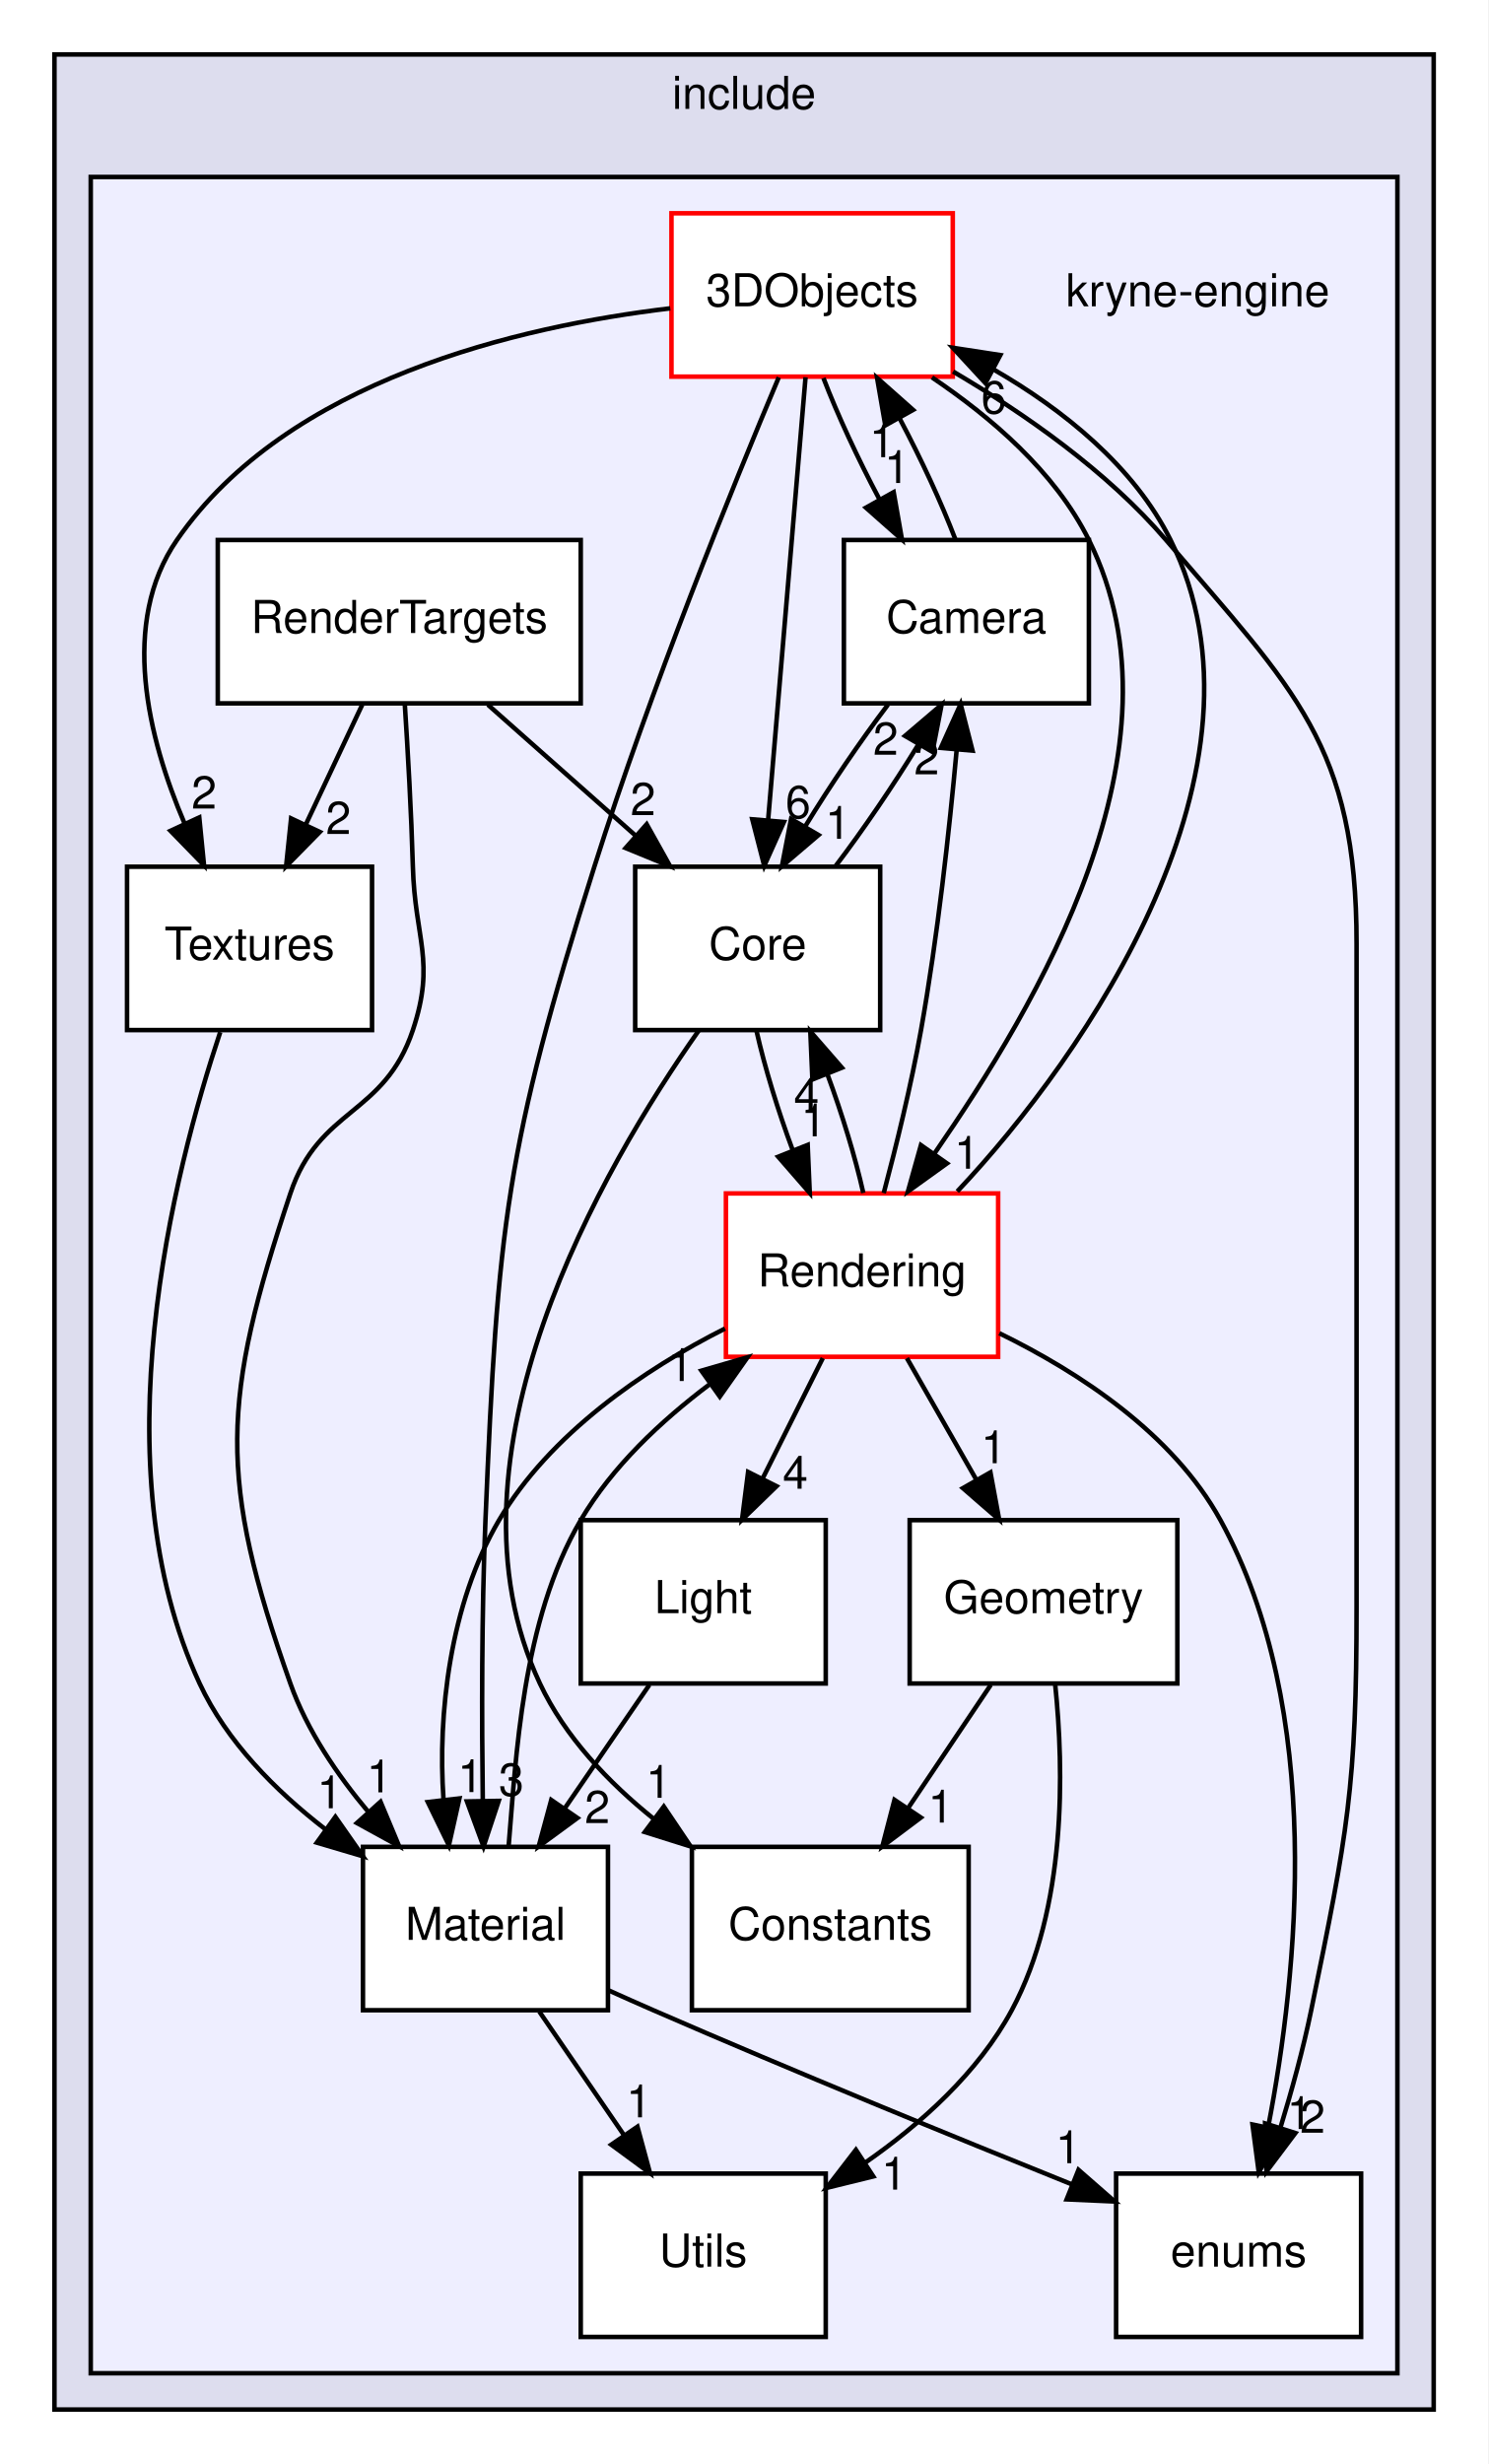
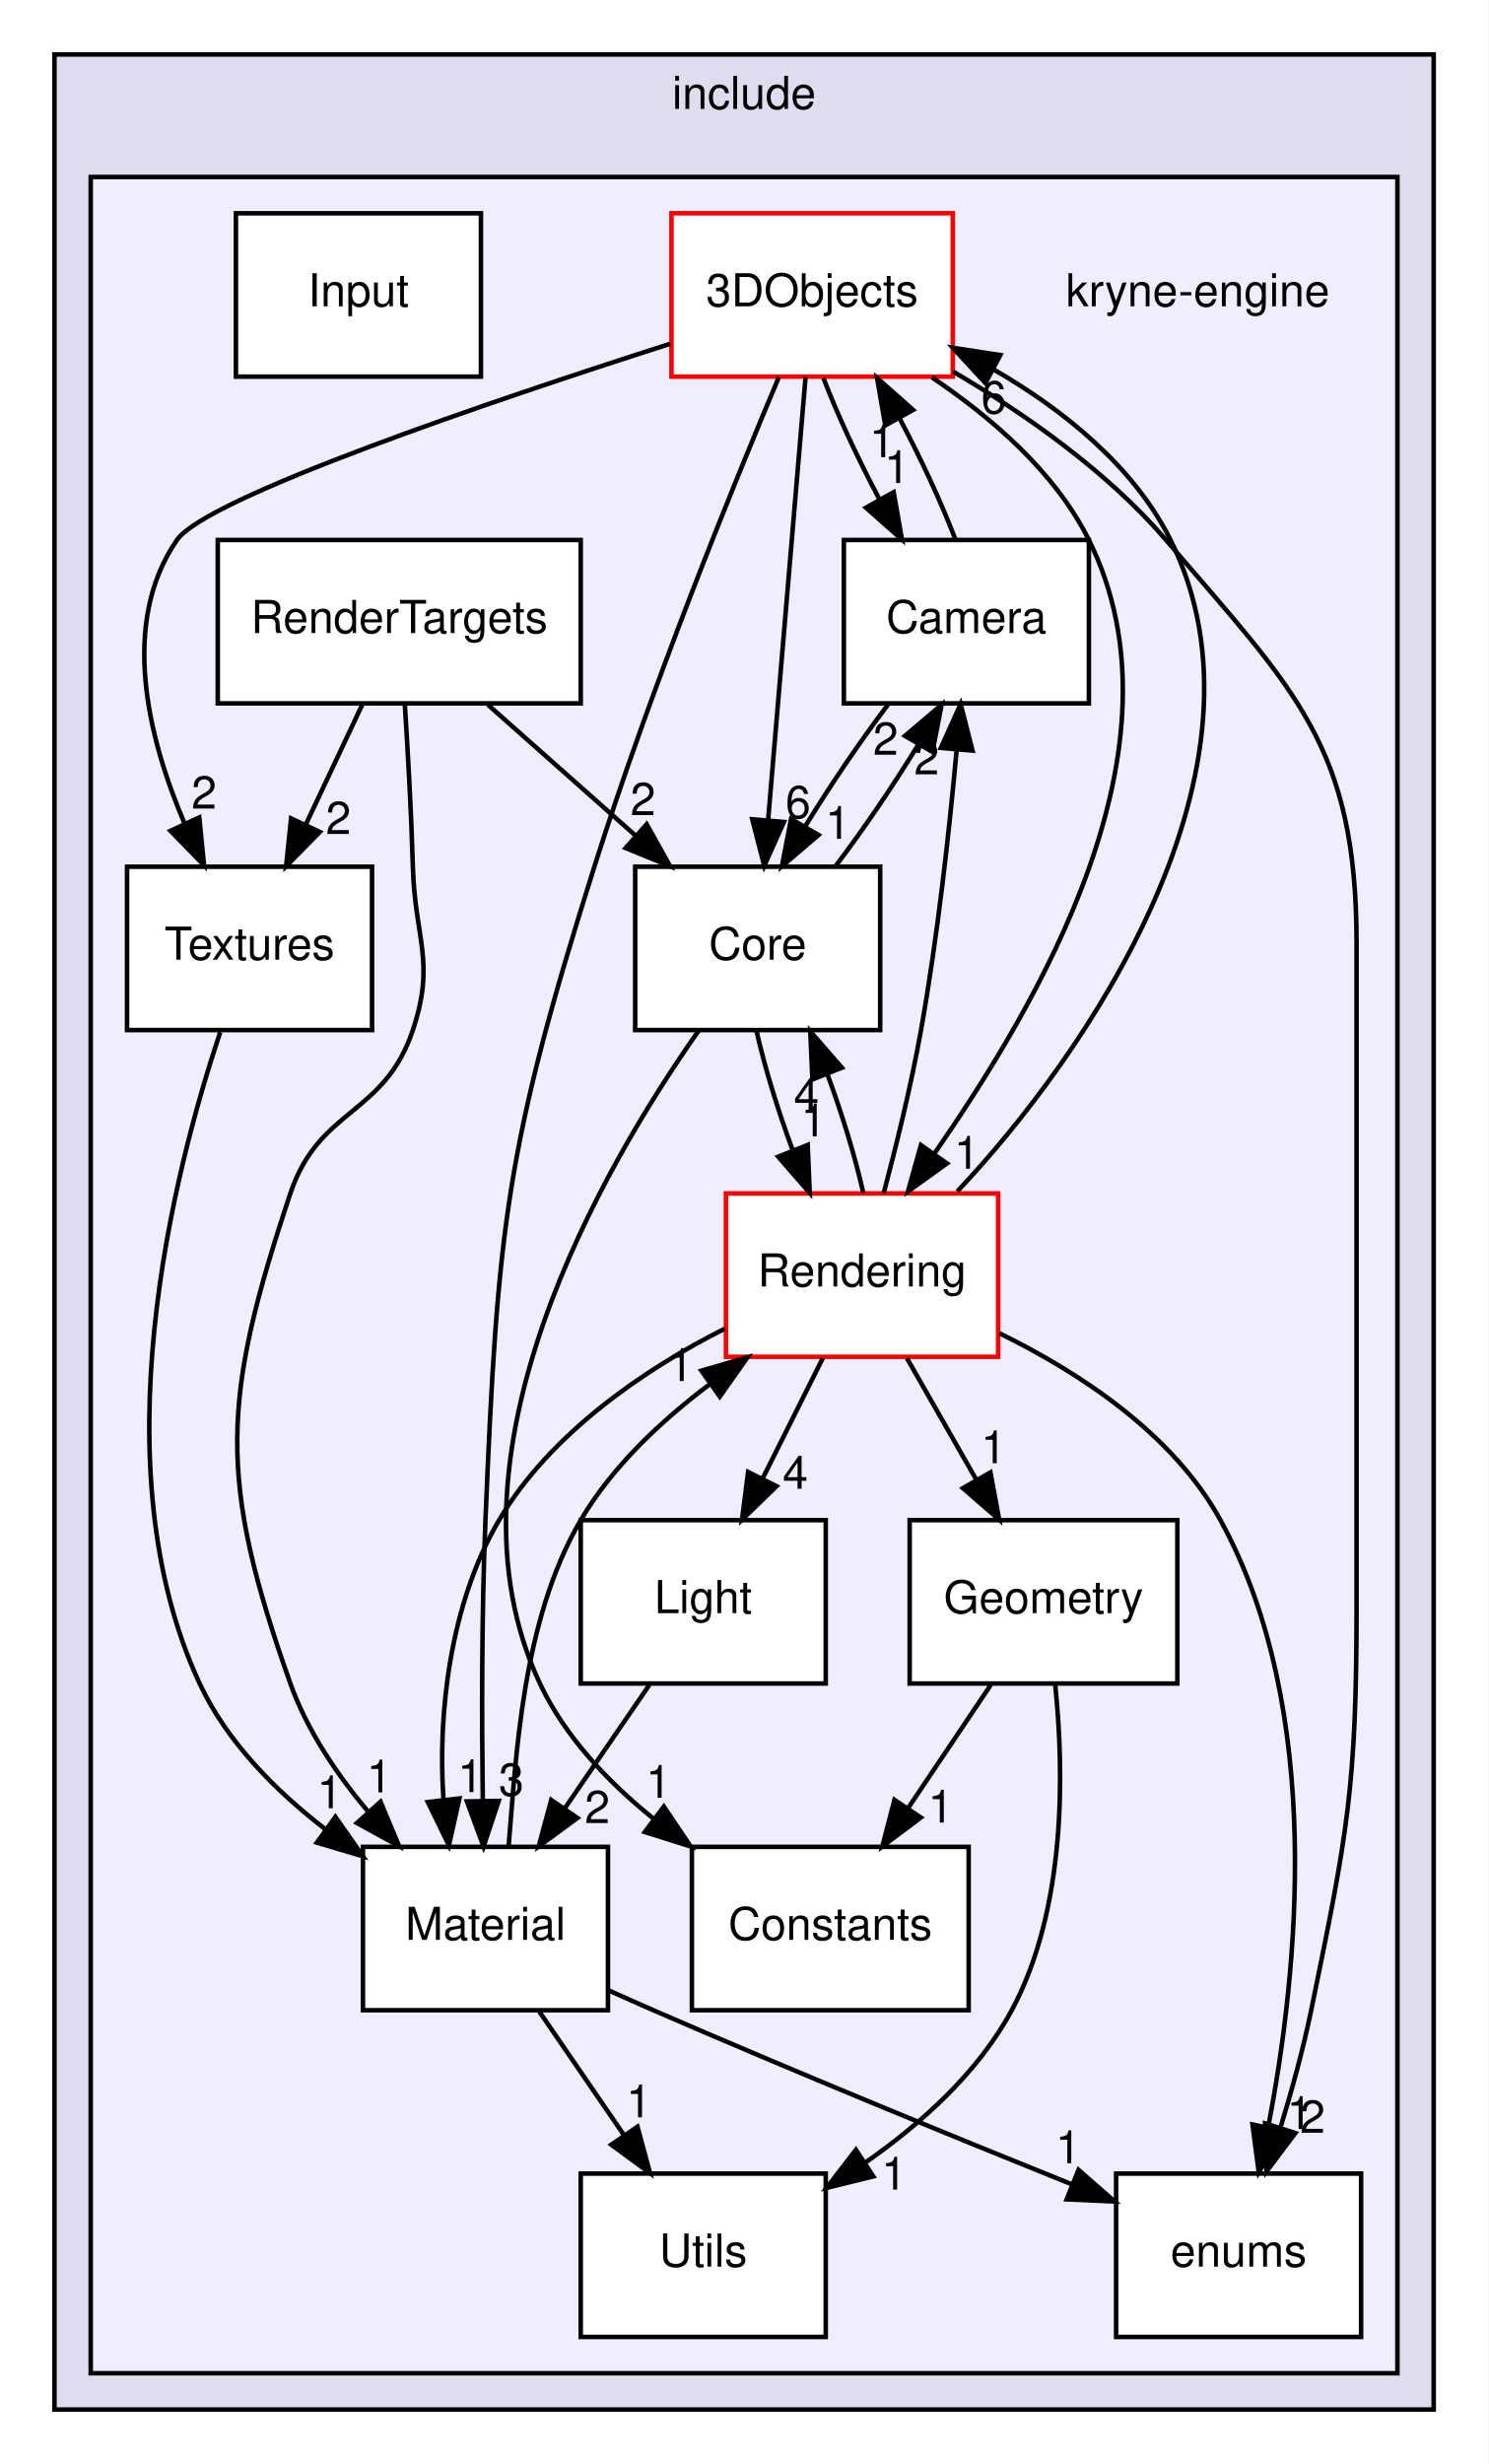
<svg xmlns="http://www.w3.org/2000/svg" xmlns:xlink="http://www.w3.org/1999/xlink" width="328pt" height="543pt" viewBox="0.00 0.00 328.00 543.00">
  <g id="graph0" class="graph" transform="scale(1 1) rotate(0) translate(4 539)">
    <polygon fill="white" stroke="transparent" points="-4,4 -4,-539 324,-539 324,4 -4,4" />
    <g id="clust1" class="cluster">
      <g id="a_clust1">
        <a xlink:href="dir_6fe37ccbf5e97356f3116a77abbef924.html" target="_top" xlink:title="include">
          <polygon fill="#ddddee" stroke="black" points="8,-8 8,-527 312,-527 312,-8 8,-8" />
          <text text-anchor="middle" x="160" y="-515" font-family="Helvetica,sans-Serif" font-size="10.00">include</text>
        </a>
      </g>
    </g>
    <g id="clust2" class="cluster">
      <g id="a_clust2">
        <a xlink:href="dir_6f1e06805bf6fd443f4521a944e15946.html" target="_top">
          <polygon fill="#eeeeff" stroke="black" points="16,-16 16,-500 304,-500 304,-16 16,-16" />
        </a>
      </g>
    </g>
    <g id="node1" class="node">
      <text text-anchor="middle" x="260" y="-471.5" font-family="Helvetica,sans-Serif" font-size="10.00">kryne-engine</text>
    </g>
    <g id="node2" class="node">
      <g id="a_node2">
        <a xlink:href="dir_d15e7af35e2750da09bd940611b2a2e2.html" target="_top" xlink:title="3DObjects">
          <polygon fill="white" stroke="red" points="206,-492 144,-492 144,-456 206,-456 206,-492" />
          <text text-anchor="middle" x="175" y="-471.5" font-family="Helvetica,sans-Serif" font-size="10.00">3DObjects</text>
        </a>
      </g>
    </g>
    <g id="node3" class="node">
      <g id="a_node3">
        <a xlink:href="dir_738e93b4b72767cbed3fd0527471f516.html" target="_top" xlink:title="Camera">
          <polygon fill="white" stroke="black" points="236,-420 182,-420 182,-384 236,-384 236,-420" />
          <text text-anchor="middle" x="209" y="-399.5" font-family="Helvetica,sans-Serif" font-size="10.00">Camera</text>
        </a>
      </g>
    </g>
    <g id="edge7" class="edge">
      <path fill="none" stroke="black" d="M177.49,-455.7C180.57,-447.64 185.09,-437.89 189.83,-428.98" />
      <polygon fill="black" stroke="black" points="192.97,-430.54 194.8,-420.1 186.86,-427.12 192.97,-430.54" />
      <g id="a_edge7-headlabel">
        <a xlink:href="dir_000003_000006.html" target="_top" xlink:title="1">
          <text text-anchor="middle" x="193.7" y="-432.56" font-family="Helvetica,sans-Serif" font-size="10.00">1</text>
        </a>
      </g>
    </g>
    <g id="node5" class="node">
      <g id="a_node5">
        <a xlink:href="dir_ec623ab5e31cd0d896091bc495e4e063.html" target="_top" xlink:title="Core">
          <polygon fill="white" stroke="black" points="190,-348 136,-348 136,-312 190,-312 190,-348" />
          <text text-anchor="middle" x="163" y="-327.5" font-family="Helvetica,sans-Serif" font-size="10.00">Core</text>
        </a>
      </g>
    </g>
    <g id="edge11" class="edge">
      <path fill="none" stroke="black" d="M173.55,-455.87C171.51,-431.67 167.75,-387.21 165.31,-358.39" />
      <polygon fill="black" stroke="black" points="168.78,-357.86 164.45,-348.19 161.81,-358.45 168.78,-357.86" />
      <g id="a_edge11-headlabel">
        <a xlink:href="dir_000003_000008.html" target="_top" xlink:title="6">
          <text text-anchor="middle" x="171.91" y="-358.7" font-family="Helvetica,sans-Serif" font-size="10.00">6</text>
        </a>
      </g>
    </g>
    <g id="node6" class="node">
      <g id="a_node6">
        <a xlink:href="dir_38bf7f35d8fb44d8d23d70926bbee9d1.html" target="_top" xlink:title="enums">
          <polygon fill="white" stroke="black" points="296,-60 242,-60 242,-24 296,-24 296,-60" />
          <text text-anchor="middle" x="269" y="-39.5" font-family="Helvetica,sans-Serif" font-size="10.00">enums</text>
        </a>
      </g>
    </g>
    <g id="edge10" class="edge">
      <path fill="none" stroke="black" d="M206.07,-457.12C221.7,-447.93 240.02,-435.18 253,-420 281.43,-386.76 295,-374.74 295,-331 295,-331 295,-331 295,-185 295,-145.2 293.01,-134.99 285,-96 283.24,-87.43 280.71,-78.26 278.18,-69.99" />
      <polygon fill="black" stroke="black" points="281.51,-68.93 275.14,-60.46 274.84,-71.05 281.51,-68.93" />
      <g id="a_edge10-headlabel">
        <a xlink:href="dir_000003_000004.html" target="_top" xlink:title="2">
          <text text-anchor="middle" x="285.31" y="-68.99" font-family="Helvetica,sans-Serif" font-size="10.00">2</text>
        </a>
      </g>
    </g>
-     <g id="node9" class="node">
-       <g id="a_node9">
+     <g id="node10" class="node">
+       <g id="a_node10">
        <a xlink:href="dir_2df94ed6ef9db741bde0bb2b5d769537.html" target="_top" xlink:title="Material">
          <polygon fill="white" stroke="black" points="130,-132 76,-132 76,-96 130,-96 130,-132" />
          <text text-anchor="middle" x="103" y="-111.5" font-family="Helvetica,sans-Serif" font-size="10.00">Material</text>
        </a>
      </g>
    </g>
    <g id="edge8" class="edge">
      <path fill="none" stroke="black" d="M167.65,-455.85C157.59,-431.97 139.39,-387.24 127,-348 107.47,-286.13 105.7,-268.83 103,-204 102.14,-183.29 102.18,-159.84 102.41,-142.22" />
      <polygon fill="black" stroke="black" points="105.92,-142.13 102.58,-132.07 98.92,-142.01 105.92,-142.13" />
      <g id="a_edge8-headlabel">
-         <a xlink:href="dir_000003_000011.html" target="_top" xlink:title="3">
+         <a xlink:href="dir_000003_000012.html" target="_top" xlink:title="3">
          <text text-anchor="middle" x="108.7" y="-143.27" font-family="Helvetica,sans-Serif" font-size="10.00">3</text>
        </a>
      </g>
    </g>
-     <g id="node10" class="node">
-       <g id="a_node10">
+     <g id="node11" class="node">
+       <g id="a_node11">
        <a xlink:href="dir_242c69f8aa6c0b27ad66788f5b769271.html" target="_top" xlink:title="Rendering">
          <polygon fill="white" stroke="red" points="216,-276 156,-276 156,-240 216,-240 216,-276" />
          <text text-anchor="middle" x="186" y="-255.5" font-family="Helvetica,sans-Serif" font-size="10.00">Rendering</text>
        </a>
      </g>
    </g>
    <g id="edge9" class="edge">
      <path fill="none" stroke="black" d="M201.42,-455.83C214.31,-447.13 228.47,-435.15 236,-420 258.77,-374.19 224.39,-317.34 202.04,-284.91" />
      <polygon fill="black" stroke="black" points="204.72,-282.62 196.12,-276.44 198.98,-286.64 204.72,-282.62" />
      <g id="a_edge9-headlabel">
-         <a xlink:href="dir_000003_000012.html" target="_top" xlink:title="1">
+         <a xlink:href="dir_000003_000013.html" target="_top" xlink:title="1">
          <text text-anchor="middle" x="209.1" y="-281.44" font-family="Helvetica,sans-Serif" font-size="10.00">1</text>
        </a>
      </g>
    </g>
-     <g id="node12" class="node">
-       <g id="a_node12">
+     <g id="node13" class="node">
+       <g id="a_node13">
        <a xlink:href="dir_ff137d22f21ebfd8b3f4b25121363126.html" target="_top" xlink:title="Textures">
          <polygon fill="white" stroke="black" points="78,-348 24,-348 24,-312 78,-312 78,-348" />
          <text text-anchor="middle" x="51" y="-327.5" font-family="Helvetica,sans-Serif" font-size="10.00">Textures</text>
        </a>
      </g>
    </g>
    <g id="edge6" class="edge">
-       <path fill="none" stroke="black" d="M143.74,-471.05C110.48,-467.1 59.37,-455.28 35,-420 22.39,-401.74 28.58,-376.51 36.66,-357.57" />
+       <path fill="none" stroke="black" d="M143.76,-463.25C104.51,-450.69 41.46,-429.36 35,-420 22.39,-401.74 28.58,-376.51 36.66,-357.57" />
      <polygon fill="black" stroke="black" points="39.92,-358.86 40.97,-348.31 33.58,-355.91 39.92,-358.86" />
      <g id="a_edge6-headlabel">
-         <a xlink:href="dir_000003_000015.html" target="_top" xlink:title="2">
+         <a xlink:href="dir_000003_000016.html" target="_top" xlink:title="2">
          <text text-anchor="middle" x="40.98" y="-360.81" font-family="Helvetica,sans-Serif" font-size="10.00">2</text>
        </a>
      </g>
    </g>
    <g id="edge14" class="edge">
      <path fill="none" stroke="black" d="M206.59,-420.1C203.53,-428.13 199.02,-437.87 194.28,-446.8" />
      <polygon fill="black" stroke="black" points="191.13,-445.26 189.32,-455.7 197.25,-448.67 191.13,-445.26" />
      <g id="a_edge14-headlabel">
        <a xlink:href="dir_000006_000003.html" target="_top" xlink:title="1">
          <text text-anchor="middle" x="190.41" y="-438.24" font-family="Helvetica,sans-Serif" font-size="10.00">1</text>
        </a>
      </g>
    </g>
    <g id="edge15" class="edge">
      <path fill="none" stroke="black" d="M191.71,-383.7C185.59,-375.64 178.97,-365.89 173.53,-356.98" />
      <polygon fill="black" stroke="black" points="176.41,-354.98 168.34,-348.1 170.36,-358.51 176.41,-354.98" />
      <g id="a_edge15-headlabel">
        <a xlink:href="dir_000006_000008.html" target="_top" xlink:title="1">
          <text text-anchor="middle" x="180.67" y="-354.15" font-family="Helvetica,sans-Serif" font-size="10.00">1</text>
        </a>
      </g>
    </g>
    <g id="node4" class="node">
      <g id="a_node4">
        <a xlink:href="dir_f382c466c9934bb821718b5297ce6904.html" target="_top" xlink:title="Constants">
          <polygon fill="white" stroke="black" points="209.5,-132 148.5,-132 148.5,-96 209.5,-96 209.5,-132" />
          <text text-anchor="middle" x="179" y="-111.5" font-family="Helvetica,sans-Serif" font-size="10.00">Constants</text>
        </a>
      </g>
    </g>
    <g id="edge26" class="edge">
      <path fill="none" stroke="black" d="M180.14,-348.1C186.25,-356.13 192.87,-365.87 198.34,-374.8" />
      <polygon fill="black" stroke="black" points="195.47,-376.83 203.54,-383.7 201.52,-373.3 195.47,-376.83" />
      <g id="a_edge26-headlabel">
        <a xlink:href="dir_000008_000006.html" target="_top" xlink:title="2">
          <text text-anchor="middle" x="191.21" y="-372.66" font-family="Helvetica,sans-Serif" font-size="10.00">2</text>
        </a>
      </g>
    </g>
    <g id="edge28" class="edge">
      <path fill="none" stroke="black" d="M150.04,-311.94C128.88,-281.87 91.54,-217.89 115,-168 120.52,-156.26 130.07,-146.22 140.12,-138.15" />
      <polygon fill="black" stroke="black" points="142.31,-140.88 148.23,-132.09 138.12,-135.27 142.31,-140.88" />
      <g id="a_edge28-headlabel">
        <a xlink:href="dir_000008_000007.html" target="_top" xlink:title="1">
          <text text-anchor="middle" x="141.13" y="-142.81" font-family="Helvetica,sans-Serif" font-size="10.00">1</text>
        </a>
      </g>
    </g>
    <g id="edge27" class="edge">
      <path fill="none" stroke="black" d="M162.77,-311.7C164.55,-303.81 167.45,-294.3 170.71,-285.55" />
      <polygon fill="black" stroke="black" points="174.02,-286.69 174.48,-276.1 167.52,-284.09 174.02,-286.69" />
      <g id="a_edge27-headlabel">
-         <a xlink:href="dir_000008_000012.html" target="_top" xlink:title="1">
+         <a xlink:href="dir_000008_000013.html" target="_top" xlink:title="1">
          <text text-anchor="middle" x="175.32" y="-288.58" font-family="Helvetica,sans-Serif" font-size="10.00">1</text>
        </a>
      </g>
    </g>
    <g id="node7" class="node">
      <g id="a_node7">
        <a xlink:href="dir_2dd932fc5c4f5b62276988dfe28c2718.html" target="_top" xlink:title="Geometry">
          <polygon fill="white" stroke="black" points="255.5,-204 196.5,-204 196.5,-168 255.5,-168 255.5,-204" />
          <text text-anchor="middle" x="226" y="-183.5" font-family="Helvetica,sans-Serif" font-size="10.00">Geometry</text>
        </a>
      </g>
    </g>
    <g id="edge13" class="edge">
      <path fill="none" stroke="black" d="M214.38,-167.7C208.86,-159.47 202.15,-149.48 196.07,-140.42" />
      <polygon fill="black" stroke="black" points="198.96,-138.46 190.48,-132.1 193.15,-142.36 198.96,-138.46" />
      <g id="a_edge13-headlabel">
        <a xlink:href="dir_000009_000007.html" target="_top" xlink:title="1">
          <text text-anchor="middle" x="203.33" y="-137.36" font-family="Helvetica,sans-Serif" font-size="10.00">1</text>
        </a>
      </g>
    </g>
-     <g id="node13" class="node">
-       <g id="a_node13">
+     <g id="node14" class="node">
+       <g id="a_node14">
        <a xlink:href="dir_6461cf5290df6a95e69a46be8b2326db.html" target="_top" xlink:title="Utils">
          <polygon fill="white" stroke="black" points="178,-60 124,-60 124,-24 178,-24 178,-60" />
          <text text-anchor="middle" x="151" y="-39.5" font-family="Helvetica,sans-Serif" font-size="10.00">Utils</text>
        </a>
      </g>
    </g>
    <g id="edge12" class="edge">
      <path fill="none" stroke="black" d="M228.57,-167.79C230.52,-148.98 231.12,-118.52 219,-96 211.62,-82.29 199.02,-70.97 186.65,-62.37" />
      <polygon fill="black" stroke="black" points="188.48,-59.38 178.19,-56.85 184.65,-65.24 188.48,-59.38" />
      <g id="a_edge12-headlabel">
-         <a xlink:href="dir_000009_000016.html" target="_top" xlink:title="1">
+         <a xlink:href="dir_000009_000017.html" target="_top" xlink:title="1">
          <text text-anchor="middle" x="193.04" y="-56.47" font-family="Helvetica,sans-Serif" font-size="10.00">1</text>
        </a>
      </g>
    </g>
    <g id="node8" class="node">
      <g id="a_node8">
+         <a xlink:href="dir_d63d35ee3bc125de0bc618dc0756060c.html" target="_top" xlink:title="Input">
+           <polygon fill="white" stroke="black" points="102,-492 48,-492 48,-456 102,-456 102,-492" />
+           <text text-anchor="middle" x="75" y="-471.5" font-family="Helvetica,sans-Serif" font-size="10.00">Input</text>
+         </a>
+       </g>
+     </g>
+     <g id="node9" class="node">
+       <g id="a_node9">
        <a xlink:href="dir_bc207b629cecfa3c79a9cf5cbcc913a7.html" target="_top" xlink:title="Light">
          <polygon fill="white" stroke="black" points="178,-204 124,-204 124,-168 178,-168 178,-204" />
          <text text-anchor="middle" x="151" y="-183.5" font-family="Helvetica,sans-Serif" font-size="10.00">Light</text>
        </a>
      </g>
    </g>
    <g id="edge2" class="edge">
      <path fill="none" stroke="black" d="M139.13,-167.7C133.5,-159.47 126.65,-149.48 120.43,-140.42" />
      <polygon fill="black" stroke="black" points="123.27,-138.37 114.73,-132.1 117.5,-142.33 123.27,-138.37" />
      <g id="a_edge2-headlabel">
-         <a xlink:href="dir_000010_000011.html" target="_top" xlink:title="2">
+         <a xlink:href="dir_000011_000012.html" target="_top" xlink:title="2">
          <text text-anchor="middle" x="127.65" y="-137.23" font-family="Helvetica,sans-Serif" font-size="10.00">2</text>
        </a>
      </g>
    </g>
    <g id="edge18" class="edge">
      <path fill="none" stroke="black" d="M130.02,-100.43C133.37,-98.92 136.76,-97.41 140,-96 170.91,-82.56 206.35,-68.06 232.25,-57.63" />
      <polygon fill="black" stroke="black" points="233.71,-60.82 241.68,-53.85 231.1,-54.32 233.71,-60.82" />
      <g id="a_edge18-headlabel">
-         <a xlink:href="dir_000011_000004.html" target="_top" xlink:title="1">
+         <a xlink:href="dir_000012_000004.html" target="_top" xlink:title="1">
          <text text-anchor="middle" x="231.43" y="-62.29" font-family="Helvetica,sans-Serif" font-size="10.00">1</text>
        </a>
      </g>
    </g>
    <g id="edge17" class="edge">
      <path fill="none" stroke="black" d="M108.12,-132.34C109.74,-151.26 110.96,-181.83 124,-204 130.95,-215.82 141.68,-225.84 152.32,-233.87" />
      <polygon fill="black" stroke="black" points="150.59,-236.94 160.76,-239.89 154.65,-231.23 150.59,-236.94" />
      <g id="a_edge17-headlabel">
-         <a xlink:href="dir_000011_000012.html" target="_top" xlink:title="1">
+         <a xlink:href="dir_000012_000013.html" target="_top" xlink:title="1">
          <text text-anchor="middle" x="146.01" y="-234.66" font-family="Helvetica,sans-Serif" font-size="10.00">1</text>
        </a>
      </g>
    </g>
    <g id="edge16" class="edge">
      <path fill="none" stroke="black" d="M114.87,-95.7C120.5,-87.47 127.35,-77.48 133.57,-68.42" />
      <polygon fill="black" stroke="black" points="136.5,-70.33 139.27,-60.1 130.73,-66.37 136.5,-70.33" />
      <g id="a_edge16-headlabel">
-         <a xlink:href="dir_000011_000016.html" target="_top" xlink:title="1">
+         <a xlink:href="dir_000012_000017.html" target="_top" xlink:title="1">
          <text text-anchor="middle" x="136.81" y="-72.4" font-family="Helvetica,sans-Serif" font-size="10.00">1</text>
        </a>
      </g>
    </g>
    <g id="edge20" class="edge">
      <path fill="none" stroke="black" d="M206.99,-276.44C235.42,-306.55 278.91,-369.89 254,-420 245.94,-436.2 230.31,-448.77 214.96,-457.6" />
      <polygon fill="black" stroke="black" points="213.2,-454.57 206.01,-462.36 216.48,-460.75 213.2,-454.57" />
      <g id="a_edge20-headlabel">
-         <a xlink:href="dir_000012_000003.html" target="_top" xlink:title="6">
+         <a xlink:href="dir_000013_000003.html" target="_top" xlink:title="6">
          <text text-anchor="middle" x="215.03" y="-447.88" font-family="Helvetica,sans-Serif" font-size="10.00">6</text>
        </a>
      </g>
    </g>
    <g id="edge22" class="edge">
      <path fill="none" stroke="black" d="M190.78,-276.07C193.52,-286.4 196.84,-299.87 199,-312 202.66,-332.54 205.23,-355.99 206.85,-373.66" />
      <polygon fill="black" stroke="black" points="203.38,-374.19 207.73,-383.84 210.35,-373.58 203.38,-374.19" />
      <g id="a_edge22-headlabel">
-         <a xlink:href="dir_000012_000006.html" target="_top" xlink:title="2">
+         <a xlink:href="dir_000013_000006.html" target="_top" xlink:title="2">
          <text text-anchor="middle" x="200.24" y="-368.35" font-family="Helvetica,sans-Serif" font-size="10.00">2</text>
        </a>
      </g>
    </g>
    <g id="edge25" class="edge">
      <path fill="none" stroke="black" d="M186.28,-276.1C184.52,-283.96 181.62,-293.46 178.38,-302.23" />
      <polygon fill="black" stroke="black" points="175.06,-301.11 174.6,-311.7 181.56,-303.71 175.06,-301.11" />
      <g id="a_edge25-headlabel">
-         <a xlink:href="dir_000012_000008.html" target="_top" xlink:title="4">
+         <a xlink:href="dir_000013_000008.html" target="_top" xlink:title="4">
          <text text-anchor="middle" x="173.75" y="-294.22" font-family="Helvetica,sans-Serif" font-size="10.00">4</text>
        </a>
      </g>
    </g>
    <g id="edge24" class="edge">
      <path fill="none" stroke="black" d="M216.26,-245.19C233.83,-236.6 254.5,-223.11 265,-204 288.08,-161.99 282.04,-104.04 275.53,-70.34" />
      <polygon fill="black" stroke="black" points="278.91,-69.38 273.44,-60.3 272.06,-70.81 278.91,-69.38" />
      <g id="a_edge24-headlabel">
-         <a xlink:href="dir_000012_000004.html" target="_top" xlink:title="1">
+         <a xlink:href="dir_000013_000004.html" target="_top" xlink:title="1">
          <text text-anchor="middle" x="282.42" y="-69.82" font-family="Helvetica,sans-Serif" font-size="10.00">1</text>
        </a>
      </g>
    </g>
    <g id="edge21" class="edge">
      <path fill="none" stroke="black" d="M195.89,-239.7C200.49,-231.64 206.06,-221.89 211.15,-212.98" />
      <polygon fill="black" stroke="black" points="214.3,-214.52 216.23,-204.1 208.23,-211.05 214.3,-214.52" />
      <g id="a_edge21-headlabel">
-         <a xlink:href="dir_000012_000009.html" target="_top" xlink:title="1">
+         <a xlink:href="dir_000013_000009.html" target="_top" xlink:title="1">
          <text text-anchor="middle" x="214.99" y="-216.55" font-family="Helvetica,sans-Serif" font-size="10.00">1</text>
        </a>
      </g>
    </g>
    <g id="edge19" class="edge">
      <path fill="none" stroke="black" d="M177.35,-239.7C173.36,-231.73 168.55,-222.1 164.13,-213.26" />
      <polygon fill="black" stroke="black" points="167.15,-211.48 159.55,-204.1 160.89,-214.61 167.15,-211.48" />
      <g id="a_edge19-headlabel">
-         <a xlink:href="dir_000012_000010.html" target="_top" xlink:title="4">
+         <a xlink:href="dir_000013_000011.html" target="_top" xlink:title="4">
          <text text-anchor="middle" x="171.3" y="-210.93" font-family="Helvetica,sans-Serif" font-size="10.00">4</text>
        </a>
      </g>
    </g>
    <g id="edge23" class="edge">
      <path fill="none" stroke="black" d="M155.8,-246.22C138,-237.27 117.15,-222.96 106,-204 95.1,-185.46 92.46,-161.07 93.75,-142.5" />
      <polygon fill="black" stroke="black" points="97.26,-142.68 94.94,-132.34 90.3,-141.87 97.26,-142.68" />
      <g id="a_edge23-headlabel">
-         <a xlink:href="dir_000012_000011.html" target="_top" xlink:title="1">
+         <a xlink:href="dir_000013_000012.html" target="_top" xlink:title="1">
          <text text-anchor="middle" x="99.66" y="-144.07" font-family="Helvetica,sans-Serif" font-size="10.00">1</text>
        </a>
      </g>
    </g>
-     <g id="node11" class="node">
-       <g id="a_node11">
+     <g id="node12" class="node">
+       <g id="a_node12">
        <a xlink:href="dir_8e35ed01eab1d27beb891e08b0498c56.html" target="_top" xlink:title="RenderTargets">
          <polygon fill="white" stroke="black" points="124,-420 44,-420 44,-384 124,-384 124,-420" />
          <text text-anchor="middle" x="84" y="-399.5" font-family="Helvetica,sans-Serif" font-size="10.00">RenderTargets</text>
        </a>
      </g>
    </g>
    <g id="edge5" class="edge">
      <path fill="none" stroke="black" d="M103.53,-383.7C113.38,-374.97 125.49,-364.24 136.2,-354.75" />
      <polygon fill="black" stroke="black" points="138.53,-357.36 143.7,-348.1 133.89,-352.12 138.53,-357.36" />
      <g id="a_edge5-headlabel">
-         <a xlink:href="dir_000014_000008.html" target="_top" xlink:title="2">
+         <a xlink:href="dir_000015_000008.html" target="_top" xlink:title="2">
          <text text-anchor="middle" x="137.73" y="-359.36" font-family="Helvetica,sans-Serif" font-size="10.00">2</text>
        </a>
      </g>
    </g>
    <g id="edge4" class="edge">
      <path fill="none" stroke="black" d="M85.22,-383.82C85.89,-373.46 86.66,-359.98 87,-348 87.45,-332.01 92.06,-327.18 87,-312 80.68,-293.03 66.32,-294.97 60,-276 44.82,-230.46 43.96,-213.24 60,-168 63.66,-157.68 70.29,-147.9 77.26,-139.61" />
      <polygon fill="black" stroke="black" points="79.87,-141.94 83.96,-132.16 74.67,-137.26 79.87,-141.94" />
      <g id="a_edge4-headlabel">
-         <a xlink:href="dir_000014_000011.html" target="_top" xlink:title="1">
+         <a xlink:href="dir_000015_000012.html" target="_top" xlink:title="1">
          <text text-anchor="middle" x="79.58" y="-144.01" font-family="Helvetica,sans-Serif" font-size="10.00">1</text>
        </a>
      </g>
    </g>
    <g id="edge3" class="edge">
      <path fill="none" stroke="black" d="M75.84,-383.7C72.09,-375.73 67.55,-366.1 63.38,-357.26" />
      <polygon fill="black" stroke="black" points="66.49,-355.66 59.06,-348.1 60.16,-358.64 66.49,-355.66" />
      <g id="a_edge3-headlabel">
-         <a xlink:href="dir_000014_000015.html" target="_top" xlink:title="2">
+         <a xlink:href="dir_000015_000016.html" target="_top" xlink:title="2">
          <text text-anchor="middle" x="70.59" y="-355.2" font-family="Helvetica,sans-Serif" font-size="10.00">2</text>
        </a>
      </g>
    </g>
    <g id="edge1" class="edge">
      <path fill="none" stroke="black" d="M44.54,-311.55C34.3,-280.88 17.65,-216 40,-168 45.96,-155.2 56.71,-144.38 67.65,-135.93" />
      <polygon fill="black" stroke="black" points="69.92,-138.61 75.99,-129.93 65.83,-132.93 69.92,-138.61" />
      <g id="a_edge1-headlabel">
-         <a xlink:href="dir_000015_000011.html" target="_top" xlink:title="1">
+         <a xlink:href="dir_000016_000012.html" target="_top" xlink:title="1">
          <text text-anchor="middle" x="68.66" y="-140.51" font-family="Helvetica,sans-Serif" font-size="10.00">1</text>
        </a>
      </g>
    </g>
  </g>
</svg>
